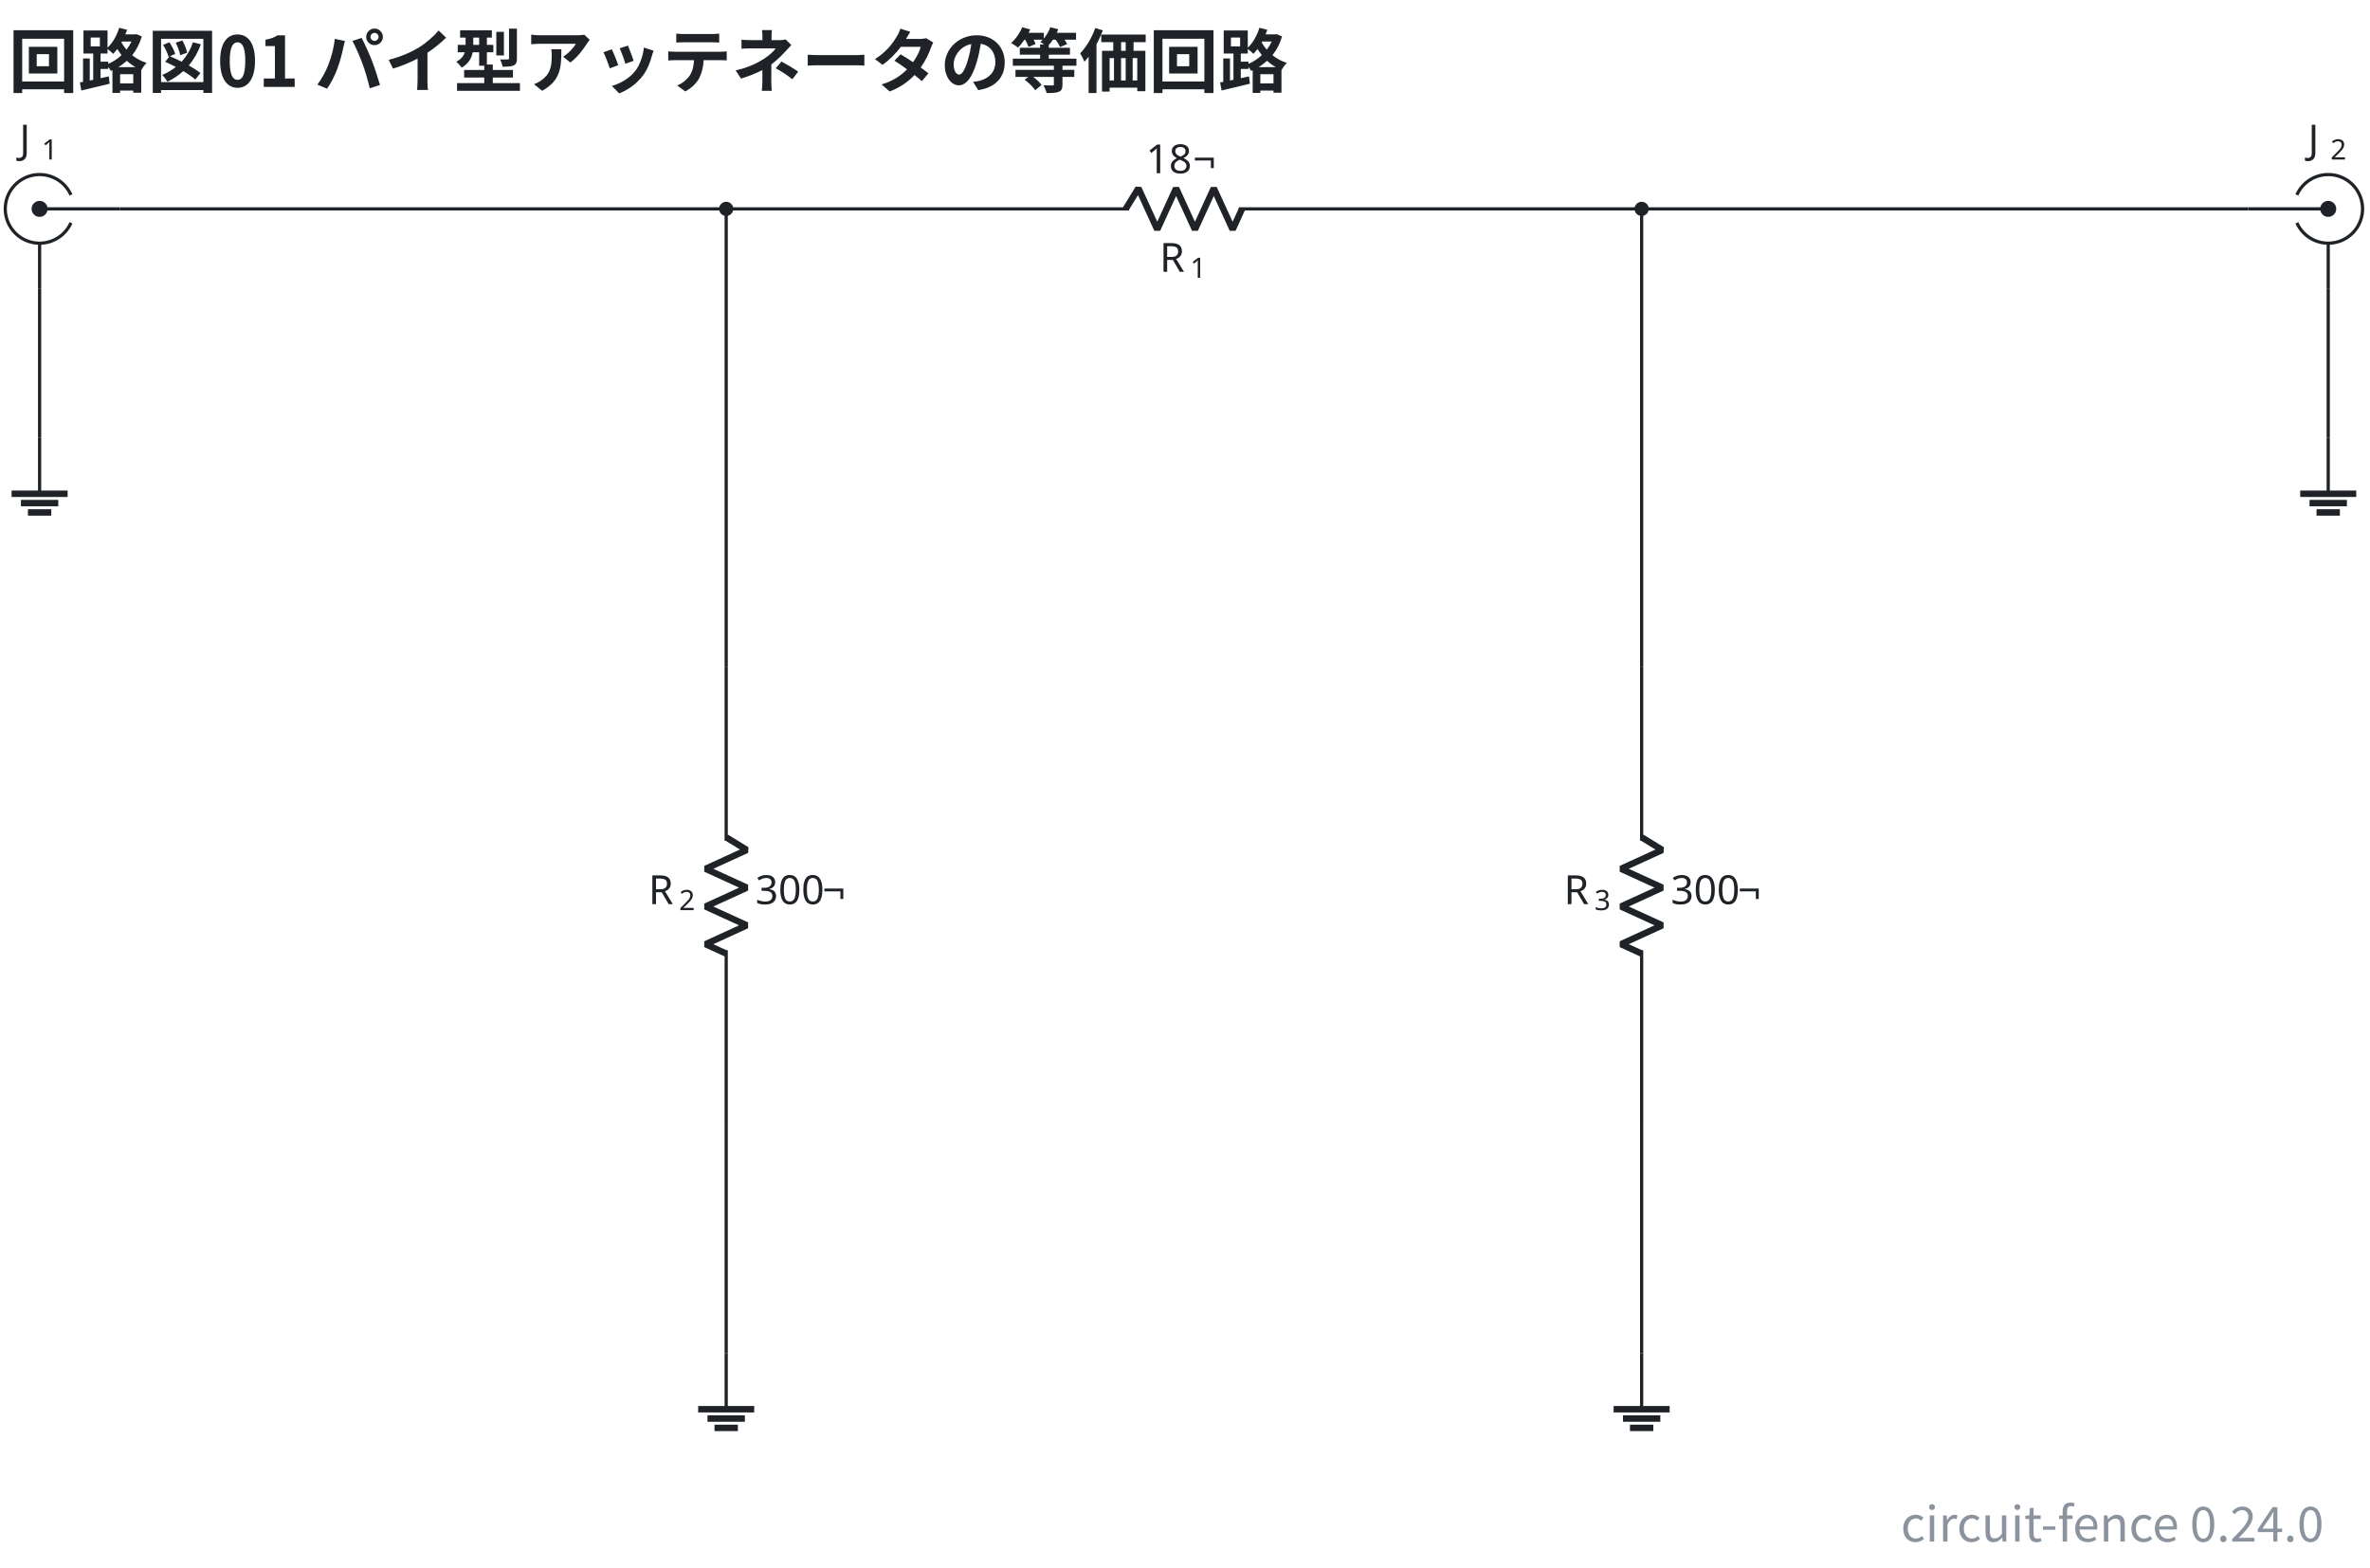
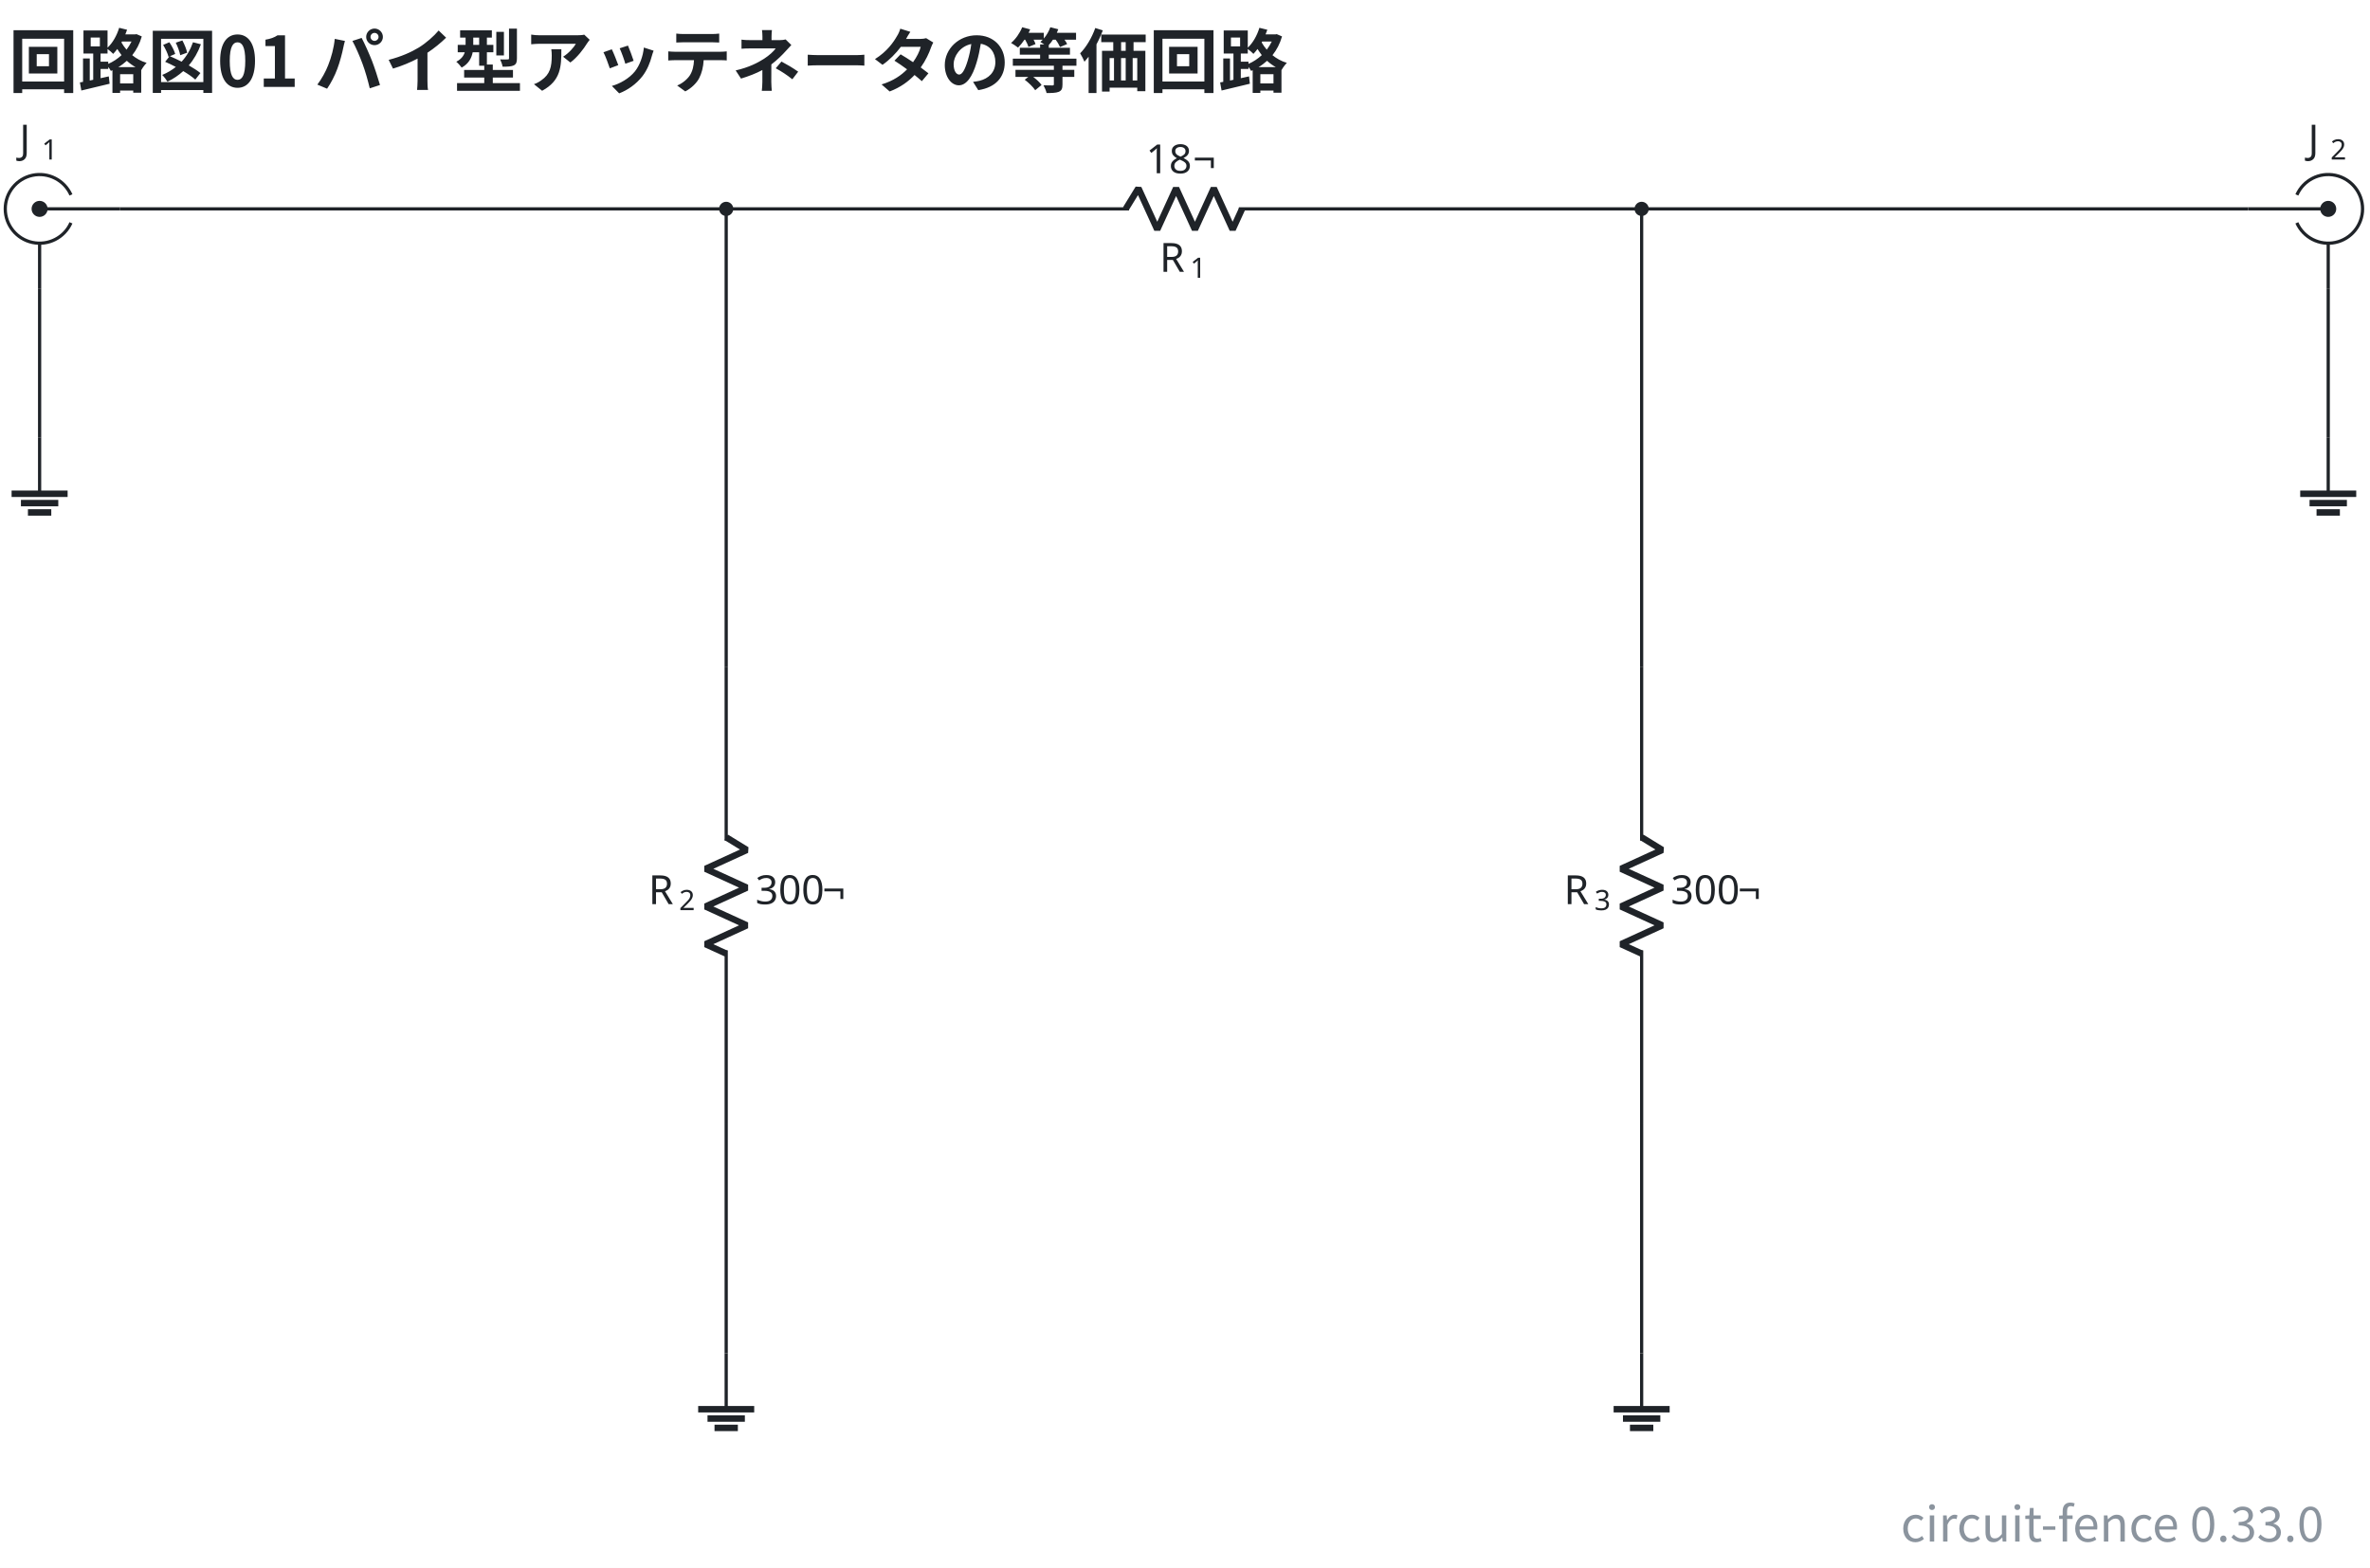
- <svg xmlns="http://www.w3.org/2000/svg" data-figure-paper="#ffffff" data-circuit-fence="0.24.0" fill="#1f2328" width="785.719" height="519.802" viewBox="-72 -72 589.289 389.852">
+ <svg xmlns="http://www.w3.org/2000/svg" data-figure-paper="#ffffff" data-circuit-fence="0.33.0" fill="#1f2328" width="785.719" height="519.802" viewBox="-72 -72 589.289 389.852">
  <rect x="-72" y="-72" width="589.289" height="389.852" fill="#ffffff" />
  <g stroke="#1f2328" stroke-miterlimit="10" stroke-width=".8">
    <path fill="none" d="M-54.357-16.594a8.536 8.536 0 1 1 0-6.943m12.121 3.472h-19.917m0 19.917v-11.38" />
    <path stroke="none" d="M-64.145-20.065a1.992 1.992 0 1 1 3.984 0 1.992 1.992 0 0 1-3.984 0m1.992 0" />
    <g stroke="none">
      <text x="-119.058" y="-76.97" font-family="cmmi10" font-size="10" transform="translate(51.89 43.137)">J</text>
      <text x="-113.513" y="-75.47" font-family="cmr7" font-size="7" transform="translate(51.89 43.137)">1</text>
    </g>
    <path fill="none" d="M108.564-20.065h.4m-.4 0h100.153m27.315 0h100.154m-.401 0h.4" />
    <g stroke-linejoin="bevel" stroke-width="1.6">
      <path fill="none" d="m207.917-20.065 3.143-5.121 4.686 10.243 4.686-10.243 4.685 10.243 4.686-10.243 4.686 10.243 2.343-5.122" />
    </g>
    <g stroke="none">
      <text x="-119.058" y="-76.97" font-family="cmmi10" font-size="10" transform="translate(335.393 72.554)">R</text>
      <text x="-111.465" y="-75.47" font-family="cmr7" font-size="7" transform="translate(335.393 72.554)">1</text>
    </g>
    <g stroke="none" font-family="cmr10" font-size="10">
      <text x="-119.058" y="-76.97" transform="translate(331.988 48.043)">18</text>
      <text x="-107.392" y="-76.97" transform="translate(331.988 48.043)">¬</text>
    </g>
    <path fill="none" d="M108.564 93.746v.4m0-.4v43.248m0 27.315v43.248m0-.4v.4" />
    <g stroke-linejoin="bevel" stroke-width="1.6">
      <path fill="none" d="m108.564 136.194 5.121 3.143-10.243 4.686 10.243 4.686-10.243 4.686 10.243 4.685-10.243 4.686 5.122 2.343" />
    </g>
    <g stroke="none">
      <text x="-119.058" y="-76.97" font-family="cmmi10" font-size="10" transform="translate(208.295 229.775)">R</text>
      <text x="-111.465" y="-75.47" font-family="cmr7" font-size="7" transform="translate(208.295 229.775)">2</text>
    </g>
    <g stroke="none" font-family="cmr10" font-size="10">
      <text x="-119.058" y="-76.97" transform="translate(234.87 229.775)">300</text>
      <text x="-102.392" y="-76.97" transform="translate(234.87 229.775)">¬</text>
    </g>
    <path fill="none" d="M336.186 93.746v.4m0-.4v43.248m0 27.315v43.248m0-.4v.4" />
    <g stroke-linejoin="bevel" stroke-width="1.6">
      <path fill="none" d="m336.186 136.194 5.121 3.143-10.243 4.686 10.243 4.686-10.243 4.686 10.243 4.685-10.243 4.686 5.122 2.343" />
    </g>
    <g stroke="none">
      <text x="-119.058" y="-76.97" font-family="cmmi10" font-size="10" transform="translate(435.917 229.775)">R</text>
      <text x="-111.465" y="-75.47" font-family="cmr7" font-size="7" transform="translate(435.917 229.775)">3</text>
    </g>
    <g stroke="none" font-family="cmr10" font-size="10">
      <text x="-119.058" y="-76.97" transform="translate(462.492 229.775)">300</text>
      <text x="-102.392" y="-76.97" transform="translate(462.492 229.775)">¬</text>
    </g>
    <path fill="none" d="M499.106-16.594a8.536 8.536 0 1 0 0-6.943m-12.12 3.472h19.916m0 19.917v-11.38" />
    <path stroke="none" d="M508.894-20.065a1.992 1.992 0 1 0-3.984 0 1.992 1.992 0 0 0 3.984 0m-1.992 0" />
    <g stroke="none">
      <text x="-119.058" y="-76.97" font-family="cmmi10" font-size="10" transform="translate(620.945 43.137)">J</text>
      <text x="-113.513" y="-75.47" font-family="cmr7" font-size="7" transform="translate(620.945 43.137)">2</text>
    </g>
    <path fill="none" d="M-62.153 36.84v13.931" />
    <path fill="none" stroke-width="1.6" d="M-69.118 50.771h13.93m-11.608 2.322h9.287m-7.546 2.322h5.804" />
    <path fill="none" d="M506.902 36.84v13.931" />
    <path fill="none" stroke-width="1.6" d="M499.937 50.771h13.93m-11.608 2.322h9.286M504 55.415h5.804" />
    <path fill="none" d="M108.564 264.463v13.93" />
    <path fill="none" stroke-width="1.6" d="M101.598 278.393h13.93m-11.608 2.322h9.287m-7.546 2.322h5.805" />
    <path fill="none" d="M336.186 264.463v13.93" />
    <path fill="none" stroke-width="1.6" d="M329.22 278.393h13.93m-11.608 2.322h9.287m-7.546 2.322h5.805" />
    <path fill="none" d="M-42.236-20.065h150.8M108.564-20.065V93.746M336.186-20.065h150.8M336.186-20.065V93.746M108.564 207.557v56.906M336.186 207.557v56.906M-62.153-.148v36.989M506.902-.148v36.989" />
    <path d="M109.93-20.065a1.365 1.365 0 1 0-2.732 0 1.365 1.365 0 0 0 2.731 0ZM337.551-20.065a1.365 1.365 0 1 0-2.73 0 1.365 1.365 0 0 0 2.73 0Zm-1.365 0" />
    <g>
      <text x="-119.058" y="-76.97" fill="#1f2328" stroke="none" font-family="'Noto Sans CJK JP','Noto Sans JP','Hiragino Sans','Yu Gothic',sans-serif" font-size="17.28" transform="translate(49.188 26.57)" font-weight="bold">回路図01 パイ型アッテネータの等価回路</text>
    </g>
    <g>
-       <text x="-119.058" y="-76.97" fill="#8b949e" stroke="none" font-family="'Noto Sans CJK JP','Noto Sans JP','Hiragino Sans','Yu Gothic',sans-serif" font-size="12" transform="translate(624.87 388.28)" text-anchor="end">circuit-fence 0.24.0</text>
+       <text x="-119.058" y="-76.97" fill="#8b949e" stroke="none" font-family="'Noto Sans CJK JP','Noto Sans JP','Hiragino Sans','Yu Gothic',sans-serif" font-size="12" transform="translate(624.87 388.28)" text-anchor="end">circuit-fence 0.33.0</text>
    </g>
  </g>
</svg>
